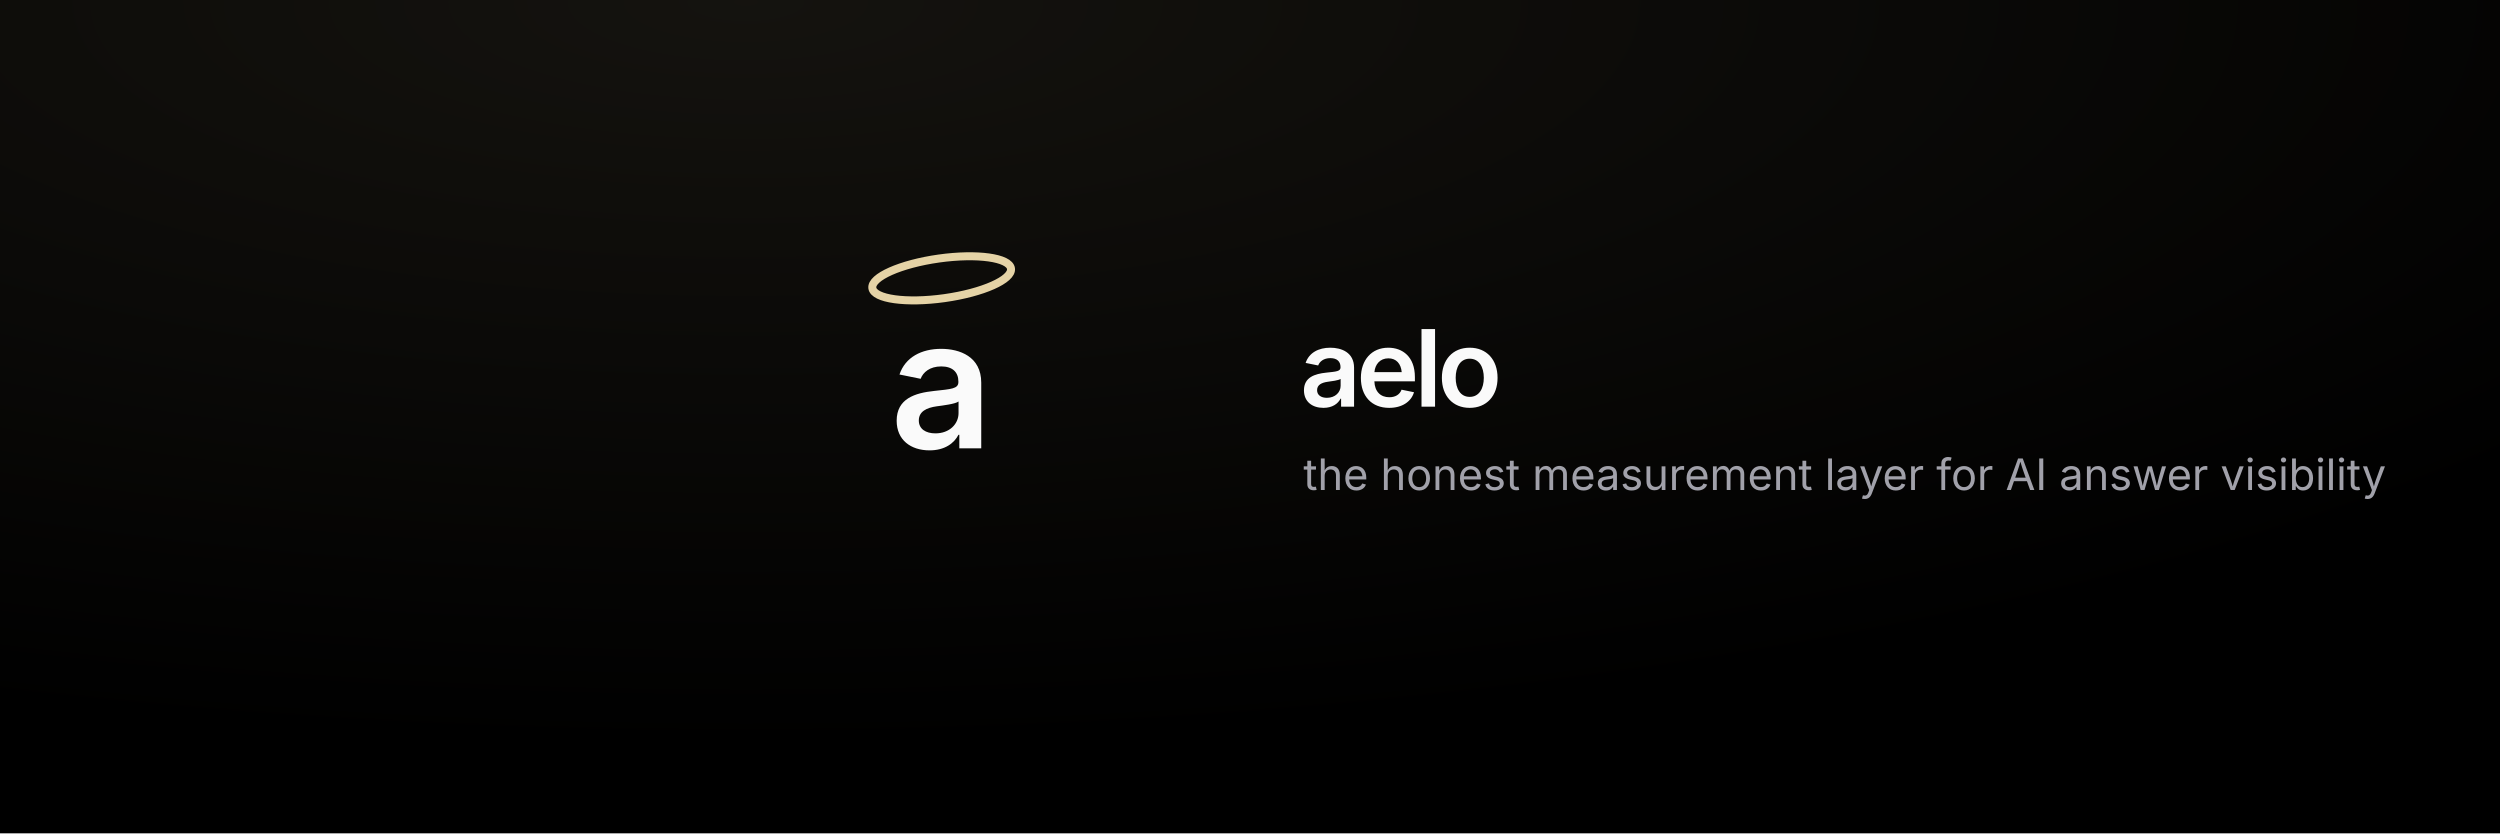
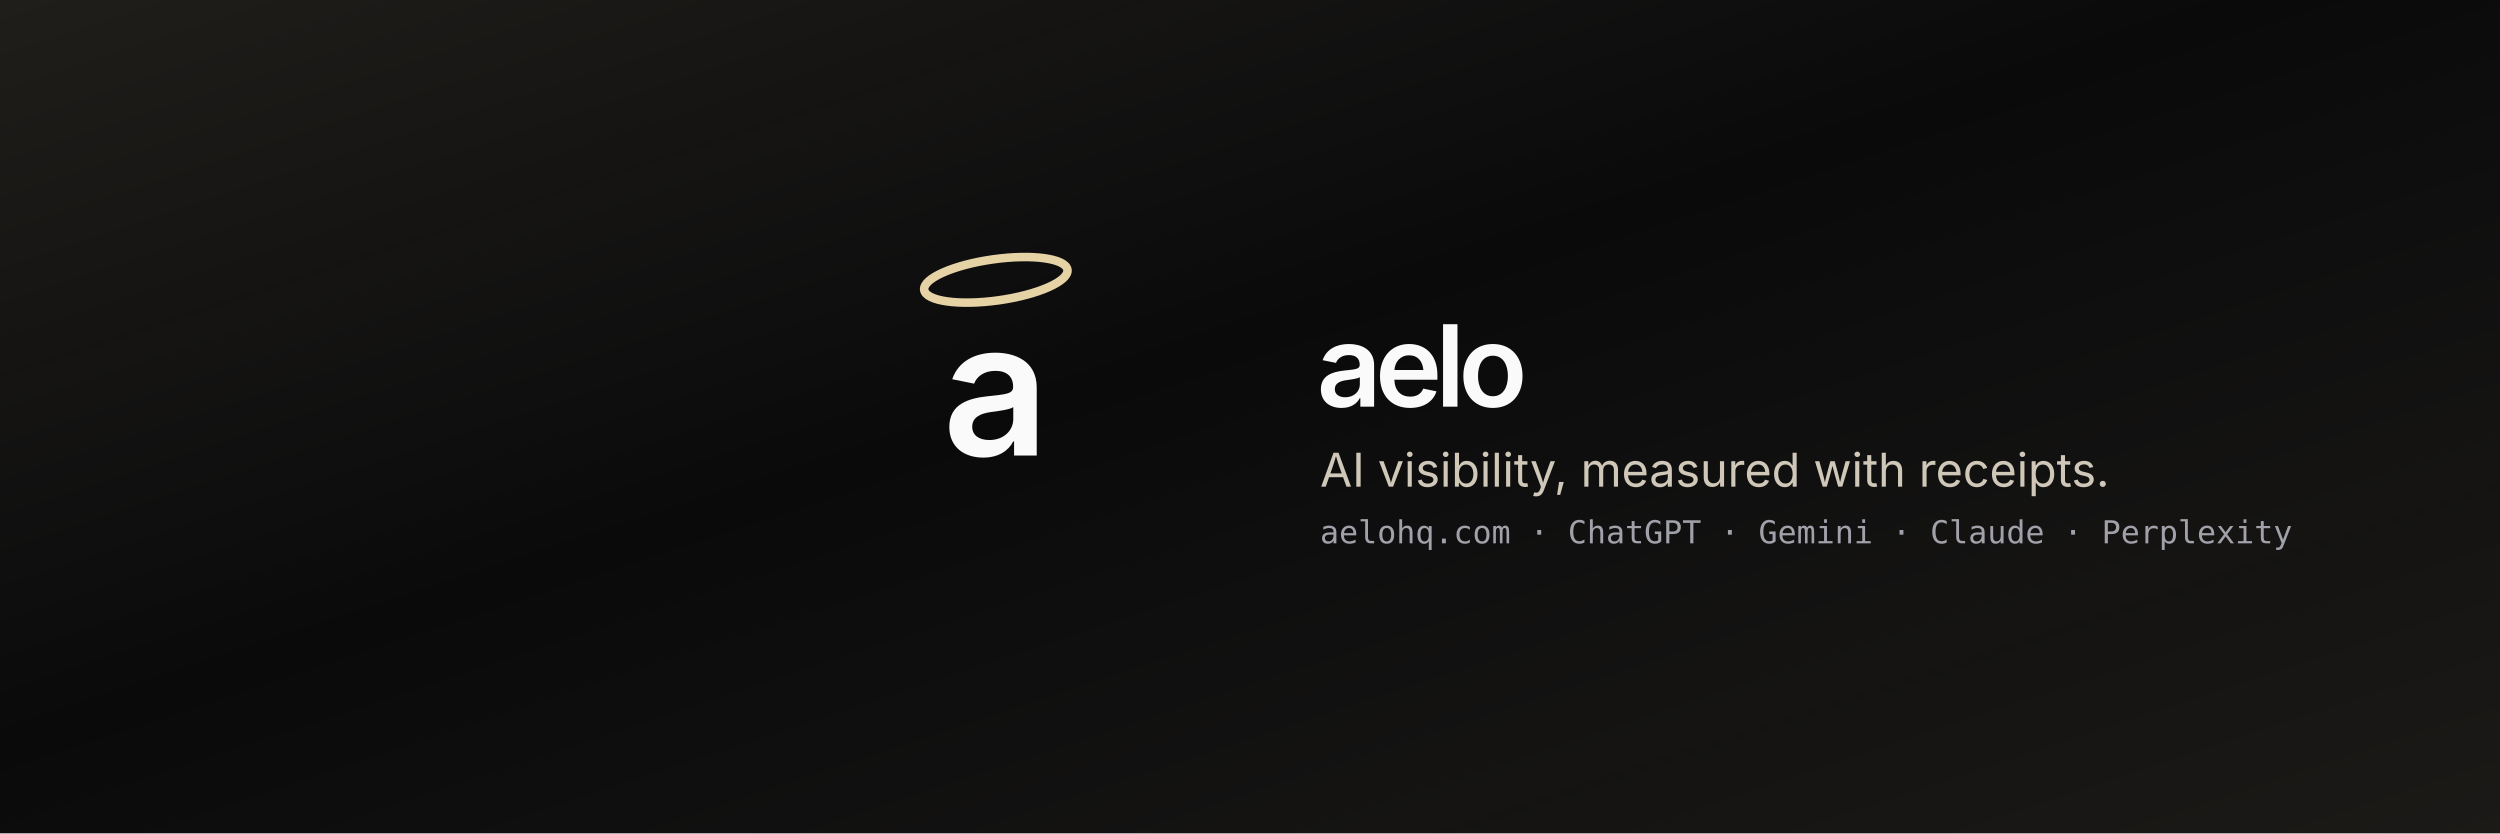
<svg xmlns="http://www.w3.org/2000/svg" width="1500" height="500" viewBox="0 0 1500 500">
  <defs>
-     <radialGradient id="g" cx="30%" cy="0%" r="90%">
-       <stop offset="0%" stop-color="#E5D3A6" stop-opacity="0.09" />
-       <stop offset="100%" stop-color="#E5D3A6" stop-opacity="0" />
-     </radialGradient>
+     <linearGradient id="glow" x1="0%" y1="0%" x2="100%" y2="100%">
+       <stop offset="0%" stop-color="#E5D3A6" stop-opacity="0.10" />
+       <stop offset="45%" stop-color="#E5D3A6" stop-opacity="0" />
+       <stop offset="100%" stop-color="#E5D3A6" stop-opacity="0.08" />
+     </linearGradient>
  </defs>
-   <rect width="1500" height="500" fill="#000000" />
-   <rect width="1500" height="500" fill="url(#g)" />
-   <g transform="translate(490,140) scale(1.5)">
-     <ellipse cx="50" cy="18" rx="28" ry="8" fill="none" stroke="#E5D3A6" stroke-width="3.2" transform="rotate(-8 50 18)" />
+   <rect width="1500" height="500" fill="#0A0A0B" />
+   <rect width="1500" height="500" fill="url(#glow)" />
+   <g transform="translate(520 140) scale(1.55)">
+     <ellipse cx="50" cy="18" rx="28" ry="8" fill="none" stroke="#E5D3A6" stroke-width="3.3" transform="rotate(-8 50 18)" />
    <text x="50" y="86" font-family="Inter, Helvetica Neue, Arial, sans-serif" font-size="72" fill="#FAFAFA" text-anchor="middle" font-weight="600">a</text>
  </g>
-   <text x="780" y="244" font-family="Inter, Helvetica Neue, Arial, sans-serif" font-size="64" fill="#FAFAFA" font-weight="600" letter-spacing="-3">aelo</text>
-   <text x="782" y="294" font-family="Inter, Helvetica Neue, Arial, sans-serif" font-size="26" fill="#A1A1AA">the honest measurement layer for AI answer visibility</text>
+   <text x="790" y="244" font-family="Inter, Helvetica Neue, Arial, sans-serif" font-size="68" fill="#FAFAFA" font-weight="600" letter-spacing="-4">aelo</text>
+   <text x="792" y="292" font-family="Inter, Helvetica Neue, Arial, sans-serif" font-size="28" fill="#CFC7B8">AI visibility, measured with receipts.</text>
+   <text x="792" y="326" font-family="JetBrains Mono, ui-monospace, monospace" font-size="19" fill="#A1A1AA">aelohq.com · ChatGPT · Gemini · Claude · Perplexity</text>
</svg>
